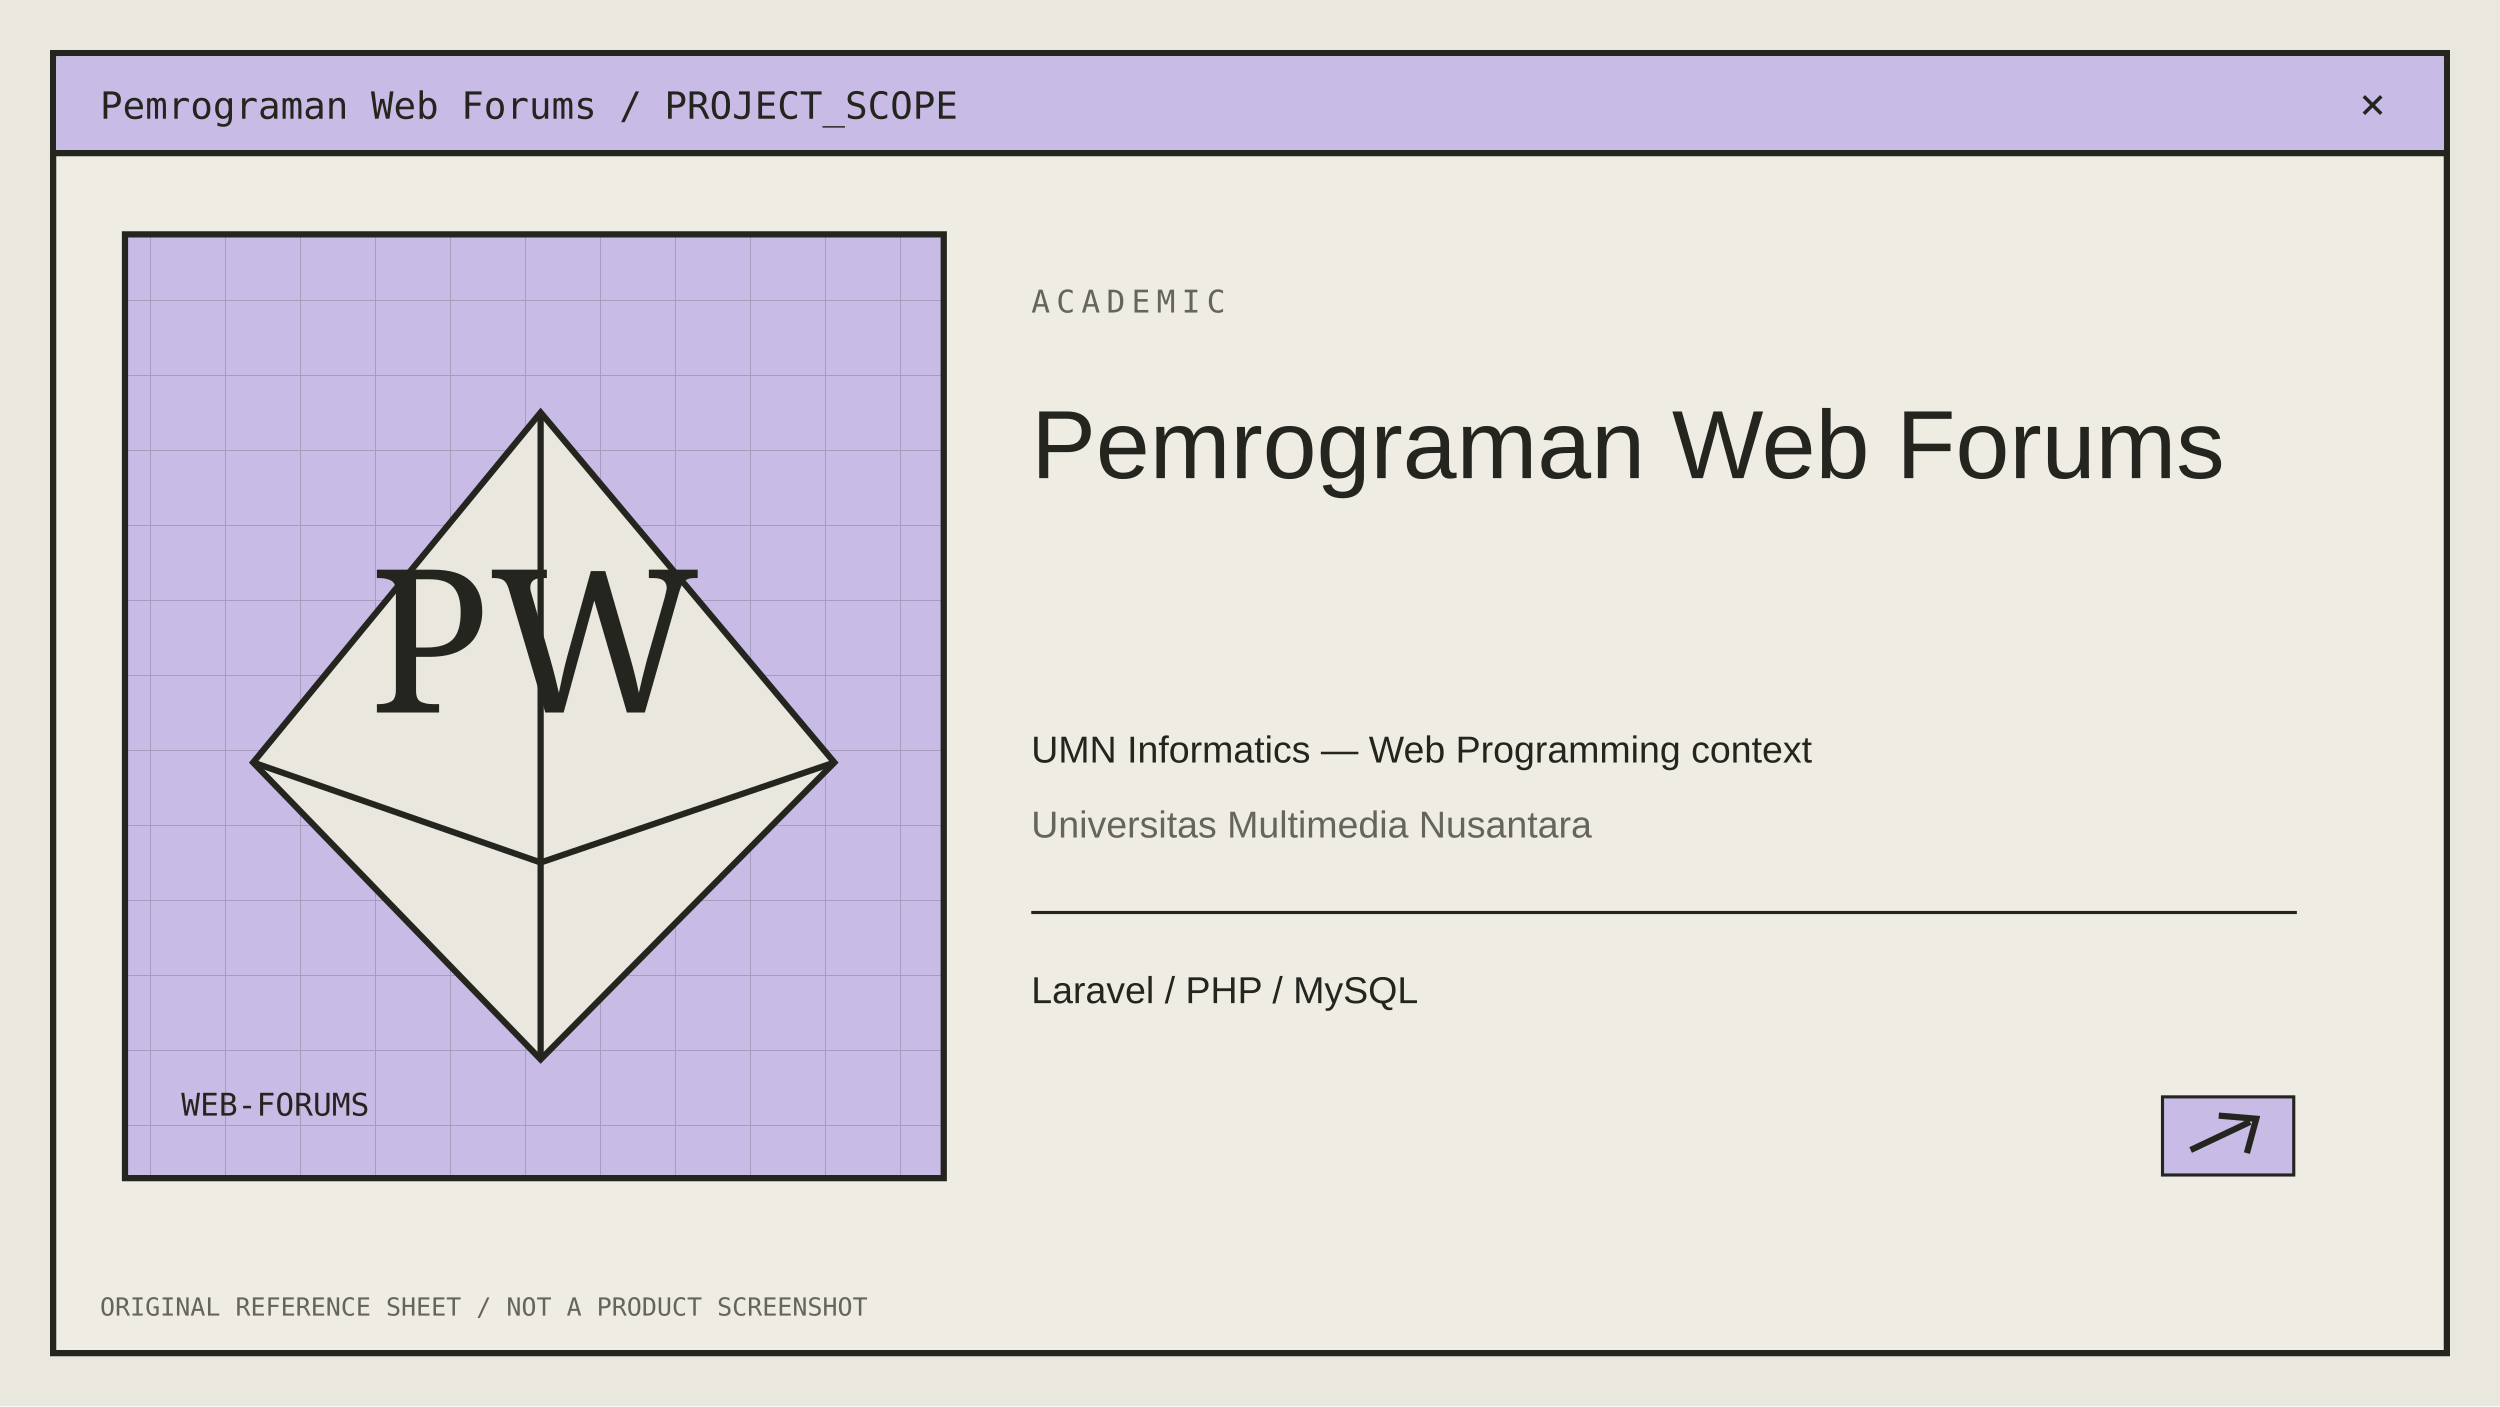
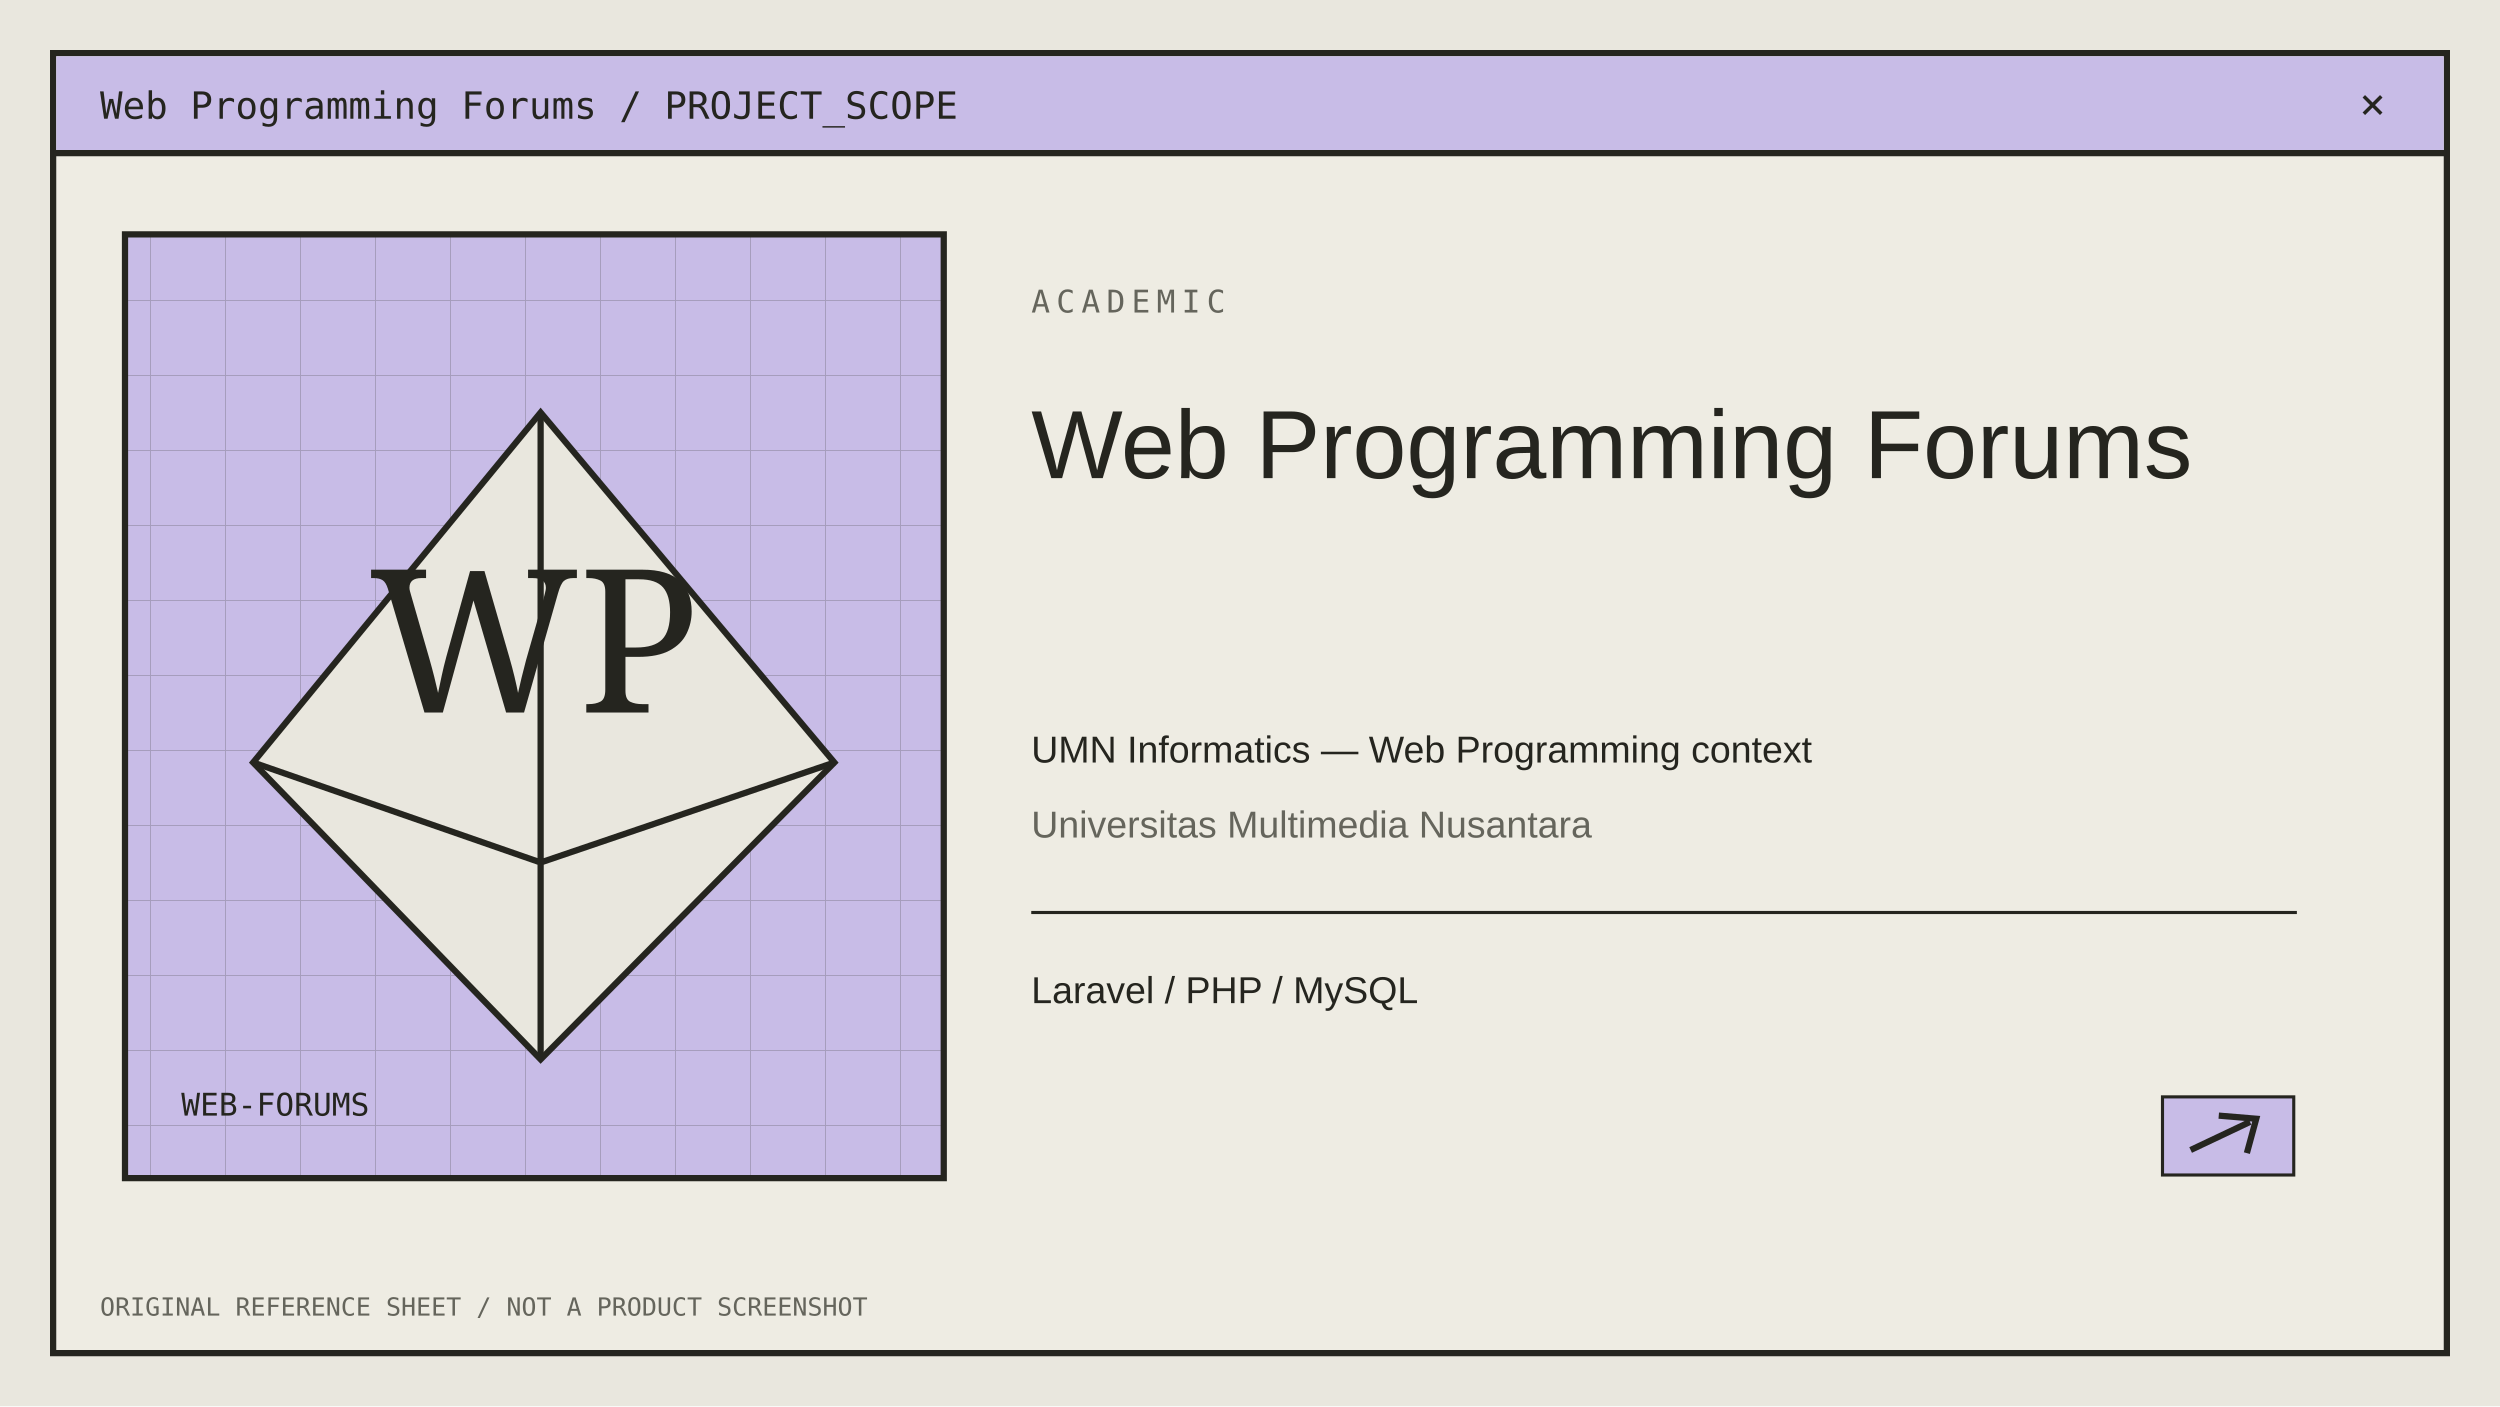
<svg xmlns="http://www.w3.org/2000/svg" width="800" height="450" viewBox="0 0 800 450">
  <rect width="800" height="450" fill="#e9e7de" />
  <rect x="17" y="17" width="766" height="416" fill="#eeece3" stroke="#25251f" stroke-width="2" />
  <path d="M17 49h766" stroke="#25251f" stroke-width="2" />
  <rect x="18" y="18" width="764" height="30" fill="#c8bce7" />
-   <text x="32" y="38" font-family="monospace" font-size="12" fill="#25251f">Pemrograman Web Forums / PROJECT_SCOPE</text>
+   <text x="32" y="38" font-family="monospace" font-size="12" fill="#25251f">Web Programming Forums / PROJECT_SCOPE</text>
  <text x="755" y="38" font-family="monospace" font-size="14" fill="#25251f">×</text>
  <rect x="40" y="75" width="262" height="302" fill="#c8bce7" stroke="#25251f" stroke-width="2" />
  <pattern id="grid" width="24" height="24" patternUnits="userSpaceOnUse">
    <path d="M24 0H0V24" fill="none" stroke="#25251f" stroke-width=".6" opacity=".22" />
  </pattern>
  <rect x="40" y="75" width="262" height="302" fill="url(#grid)" />
  <path d="m81 244 92-112 94 112-94 95Z" fill="#e9e7de" stroke="#25251f" stroke-width="2" />
  <path d="m81 244 92 32 94-32m-94-112v207" fill="none" stroke="#25251f" stroke-width="2" />
-   <text x="171" y="228" font-family="Georgia,serif" font-size="64" text-anchor="middle" fill="#25251f">PW</text>
+   <text x="171" y="228" font-family="Georgia,serif" font-size="64" text-anchor="middle" fill="#25251f">WP</text>
  <text x="58" y="357" font-family="monospace" font-size="10" fill="#25251f">WEB-FORUMS</text>
  <text x="330" y="100" font-family="monospace" font-size="10" letter-spacing="2" fill="#65655c">ACADEMIC</text>
-   <text x="330" y="153" font-family="Arial,sans-serif" font-size="31" fill="#25251f">Pemrograman Web Forums</text>
+   <text x="330" y="153" font-family="Arial,sans-serif" font-size="31" fill="#25251f">Web Programming Forums</text>
  <text x="330" y="244" font-family="Arial,sans-serif" font-size="12" fill="#25251f">UMN Informatics — Web Programming context</text>
  <text x="330" y="268" font-family="Arial,sans-serif" font-size="12" fill="#65655c">Universitas Multimedia Nusantara</text>
  <path d="M330 292h405" stroke="#25251f" />
  <text x="330" y="321" font-family="Arial,sans-serif" font-size="12" fill="#25251f">Laravel / PHP / MySQL</text>
  <rect x="692" y="351" width="42" height="25" fill="#c8bce7" stroke="#25251f" />
  <path d="m701 368 19-9m-10-2 12 1-3 11" fill="none" stroke="#25251f" stroke-width="2" />
  <text x="32" y="421" font-family="monospace" font-size="8" fill="#65655c">ORIGINAL REFERENCE SHEET / NOT A PRODUCT SCREENSHOT</text>
</svg>
